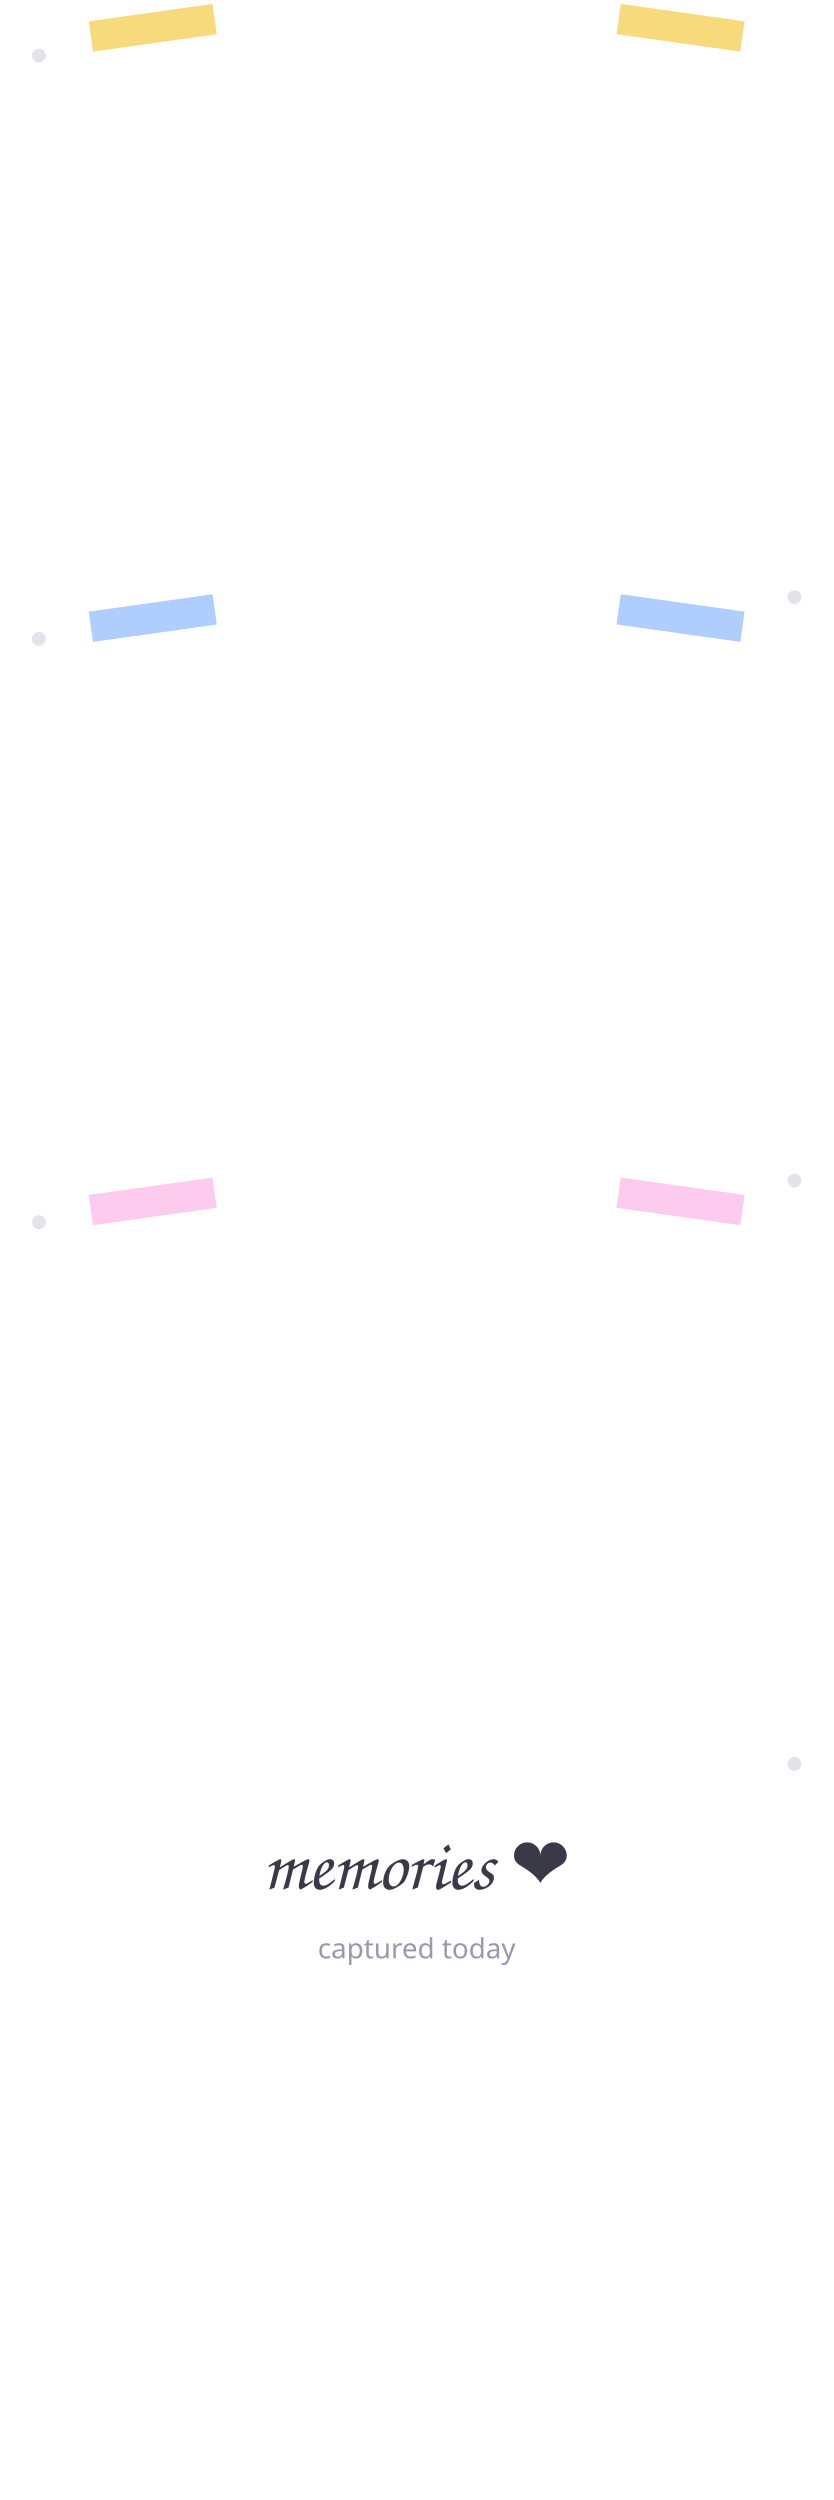
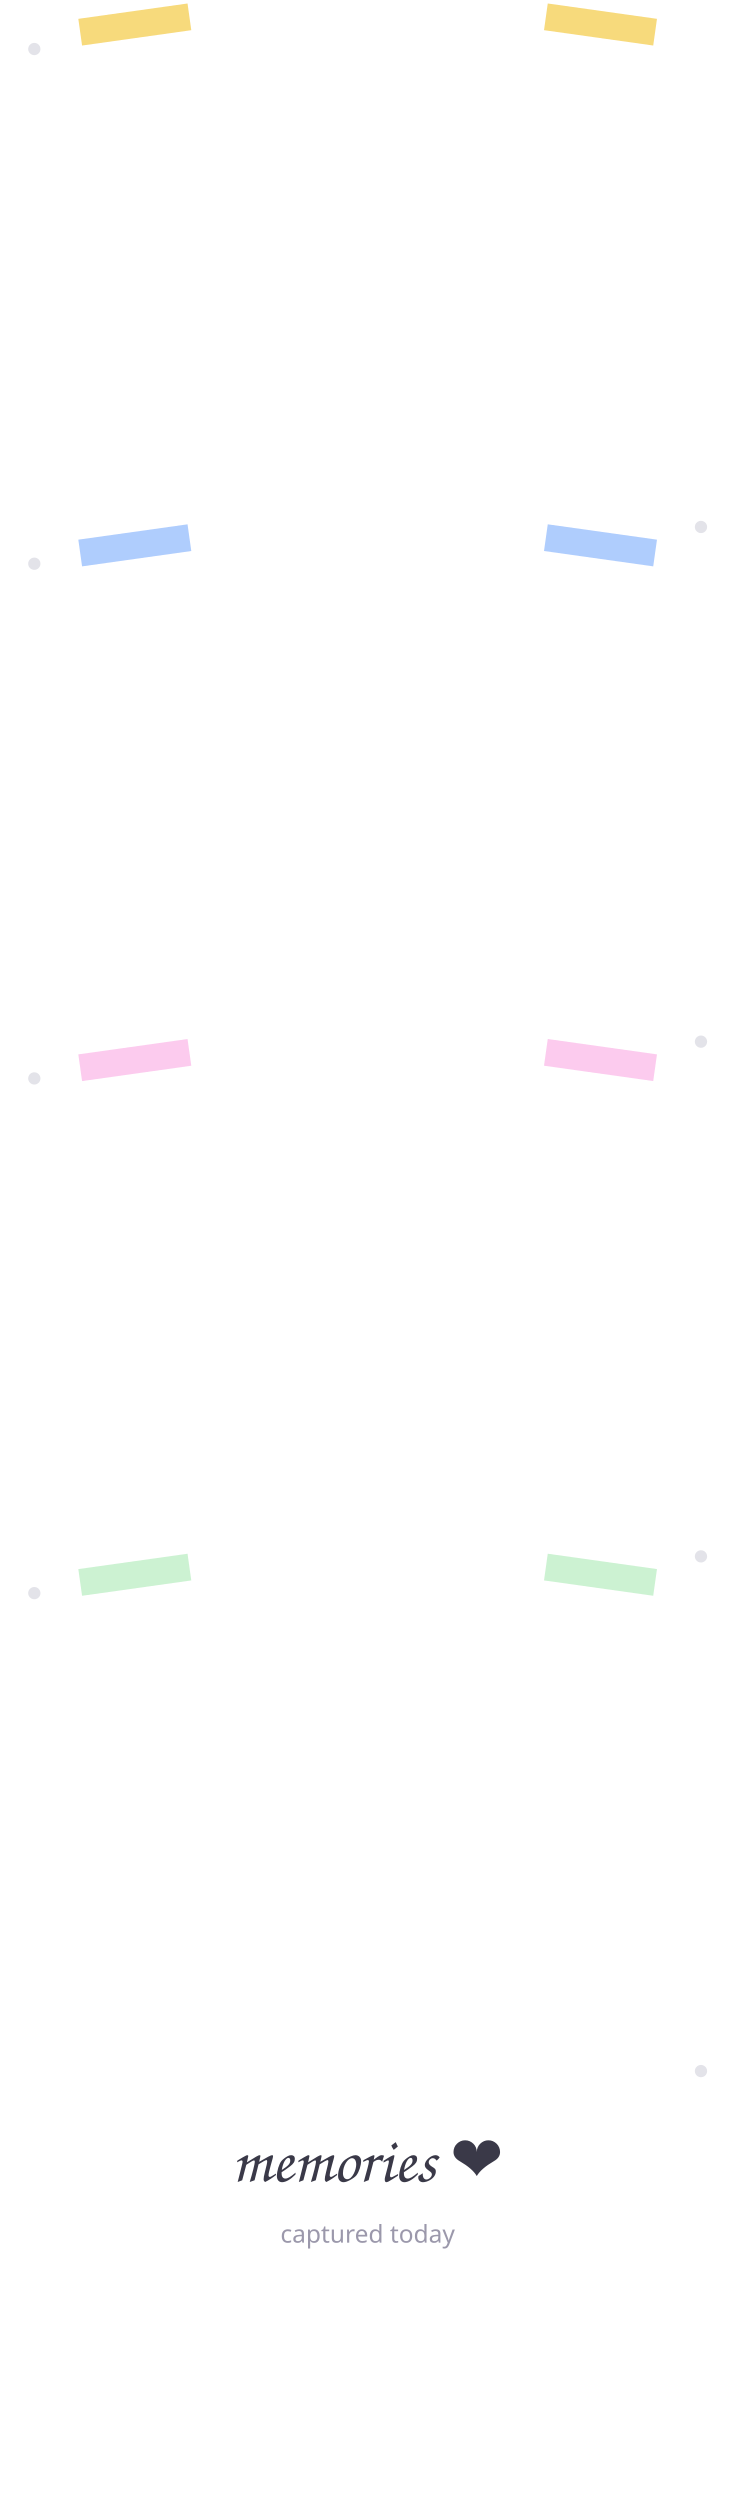
- <svg xmlns="http://www.w3.org/2000/svg" width="600" height="1800" viewBox="0 0 600 1800">
+ <svg xmlns="http://www.w3.org/2000/svg" width="600" height="2040" viewBox="0 0 600 2040">
  <g transform="rotate(-8 110 20.0)">
    <rect x="65" y="9.0" width="90" height="22" fill="#f6d365" opacity="0.85" />
  </g>
  <g transform="rotate(8 490 20.0)">
    <rect x="445" y="9.0" width="90" height="22" fill="#f6d365" opacity="0.85" />
  </g>
  <g transform="rotate(-8 110 445.0)">
    <rect x="65" y="434.0" width="90" height="22" fill="#a1c4fd" opacity="0.85" />
  </g>
  <g transform="rotate(8 490 445.0)">
    <rect x="445" y="434.0" width="90" height="22" fill="#a1c4fd" opacity="0.85" />
  </g>
  <g transform="rotate(-8 110 865.0)">
    <rect x="65" y="854.0" width="90" height="22" fill="#fbc2eb" opacity="0.85" />
  </g>
  <g transform="rotate(8 490 865.0)">
    <rect x="445" y="854.0" width="90" height="22" fill="#fbc2eb" opacity="0.85" />
  </g>
+   <g transform="rotate(-8 110 1285.0)">
+     <rect x="65" y="1274.0" width="90" height="22" fill="#c3f0ca" opacity="0.85" />
+   </g>
+   <g transform="rotate(8 490 1285.0)">
+     <rect x="445" y="1274.0" width="90" height="22" fill="#c3f0ca" opacity="0.85" />
+   </g>
  <circle cx="28" cy="40" r="5" fill="#d0d0da" opacity="0.6" />
  <circle cx="572" cy="430" r="5" fill="#d0d0da" opacity="0.6" />
  <circle cx="28" cy="460" r="5" fill="#d0d0da" opacity="0.6" />
  <circle cx="572" cy="850" r="5" fill="#d0d0da" opacity="0.6" />
  <circle cx="28" cy="880" r="5" fill="#d0d0da" opacity="0.6" />
  <circle cx="572" cy="1270" r="5" fill="#d0d0da" opacity="0.6" />
-   <text x="300.0" y="1360" font-family="Segoe Script, Brush Script MT, cursive" font-size="52" fill="#3a3948" text-anchor="middle">memories ❤</text>
-   <text x="300.0" y="1410" font-family="Segoe UI, sans-serif" font-size="20" fill="#9b98ab" text-anchor="middle">captured today</text>
+   <circle cx="28" cy="1300" r="5" fill="#d0d0da" opacity="0.6" />
+   <circle cx="572" cy="1690" r="5" fill="#d0d0da" opacity="0.6" />
+   <text x="300.0" y="1780" font-family="Segoe Script, Brush Script MT, cursive" font-size="52" fill="#3a3948" text-anchor="middle">memories ❤</text>
+   <text x="300.0" y="1830" font-family="Segoe UI, sans-serif" font-size="20" fill="#9b98ab" text-anchor="middle">captured today</text>
</svg>
